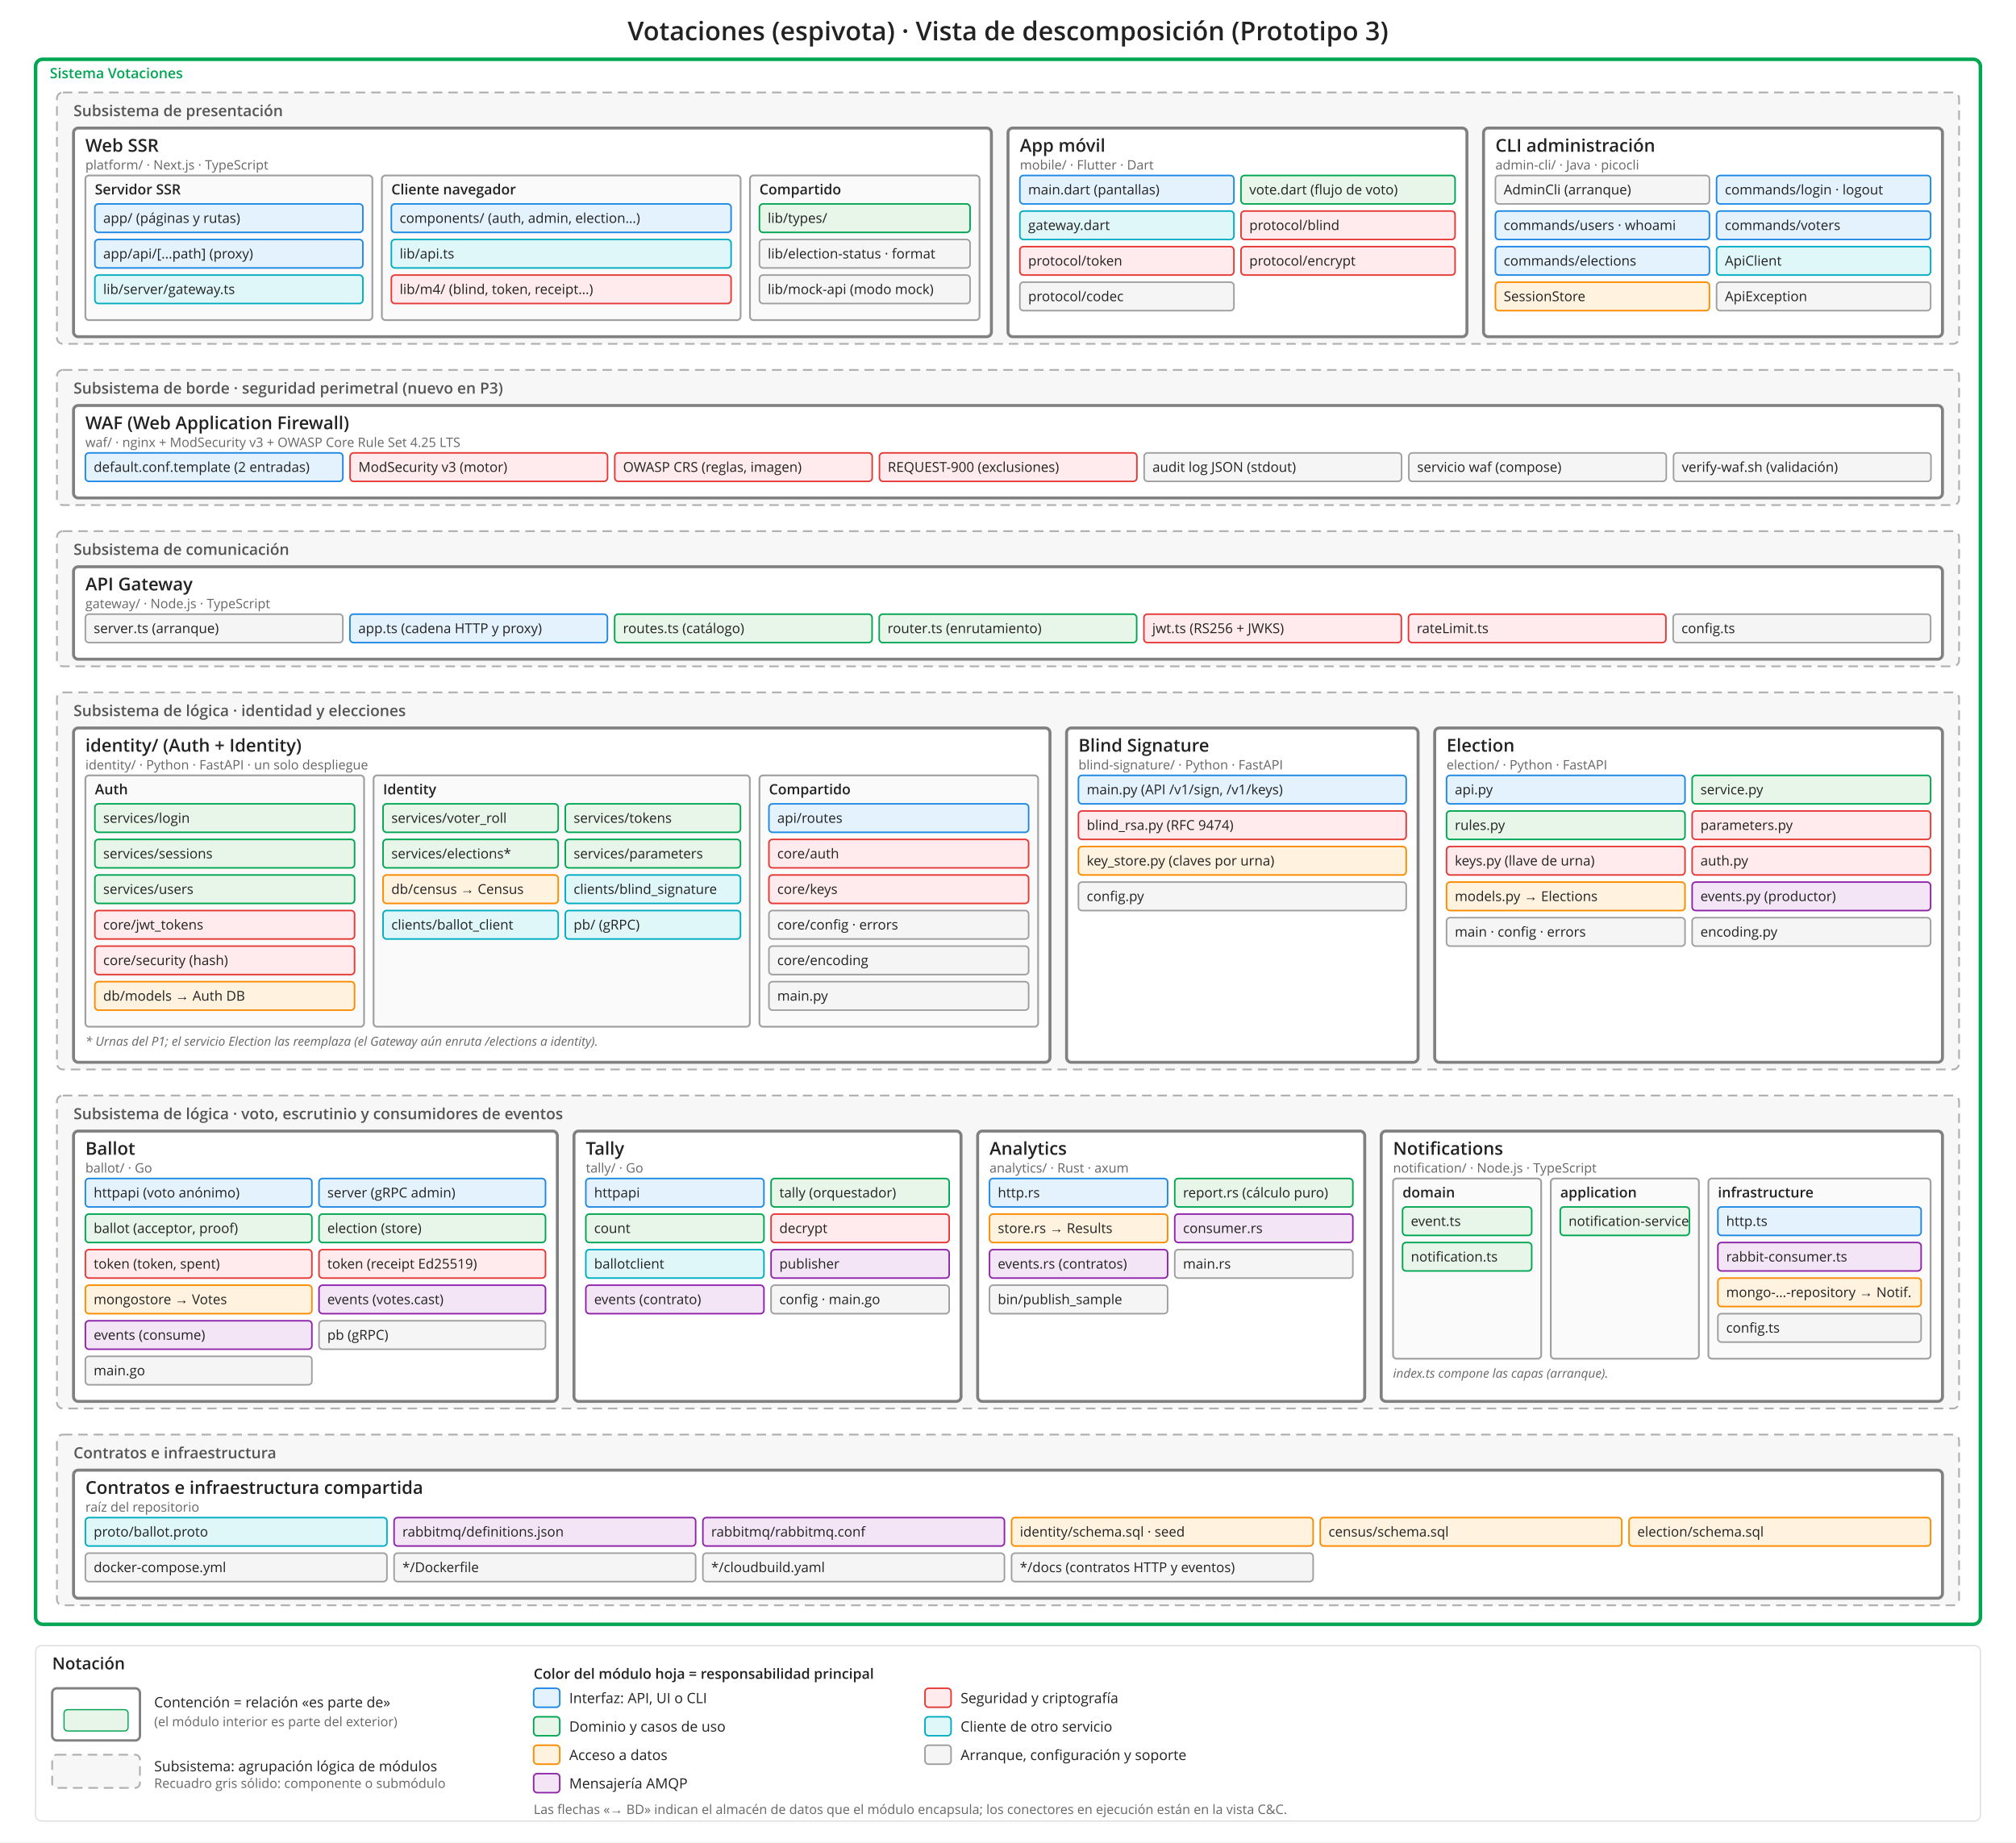
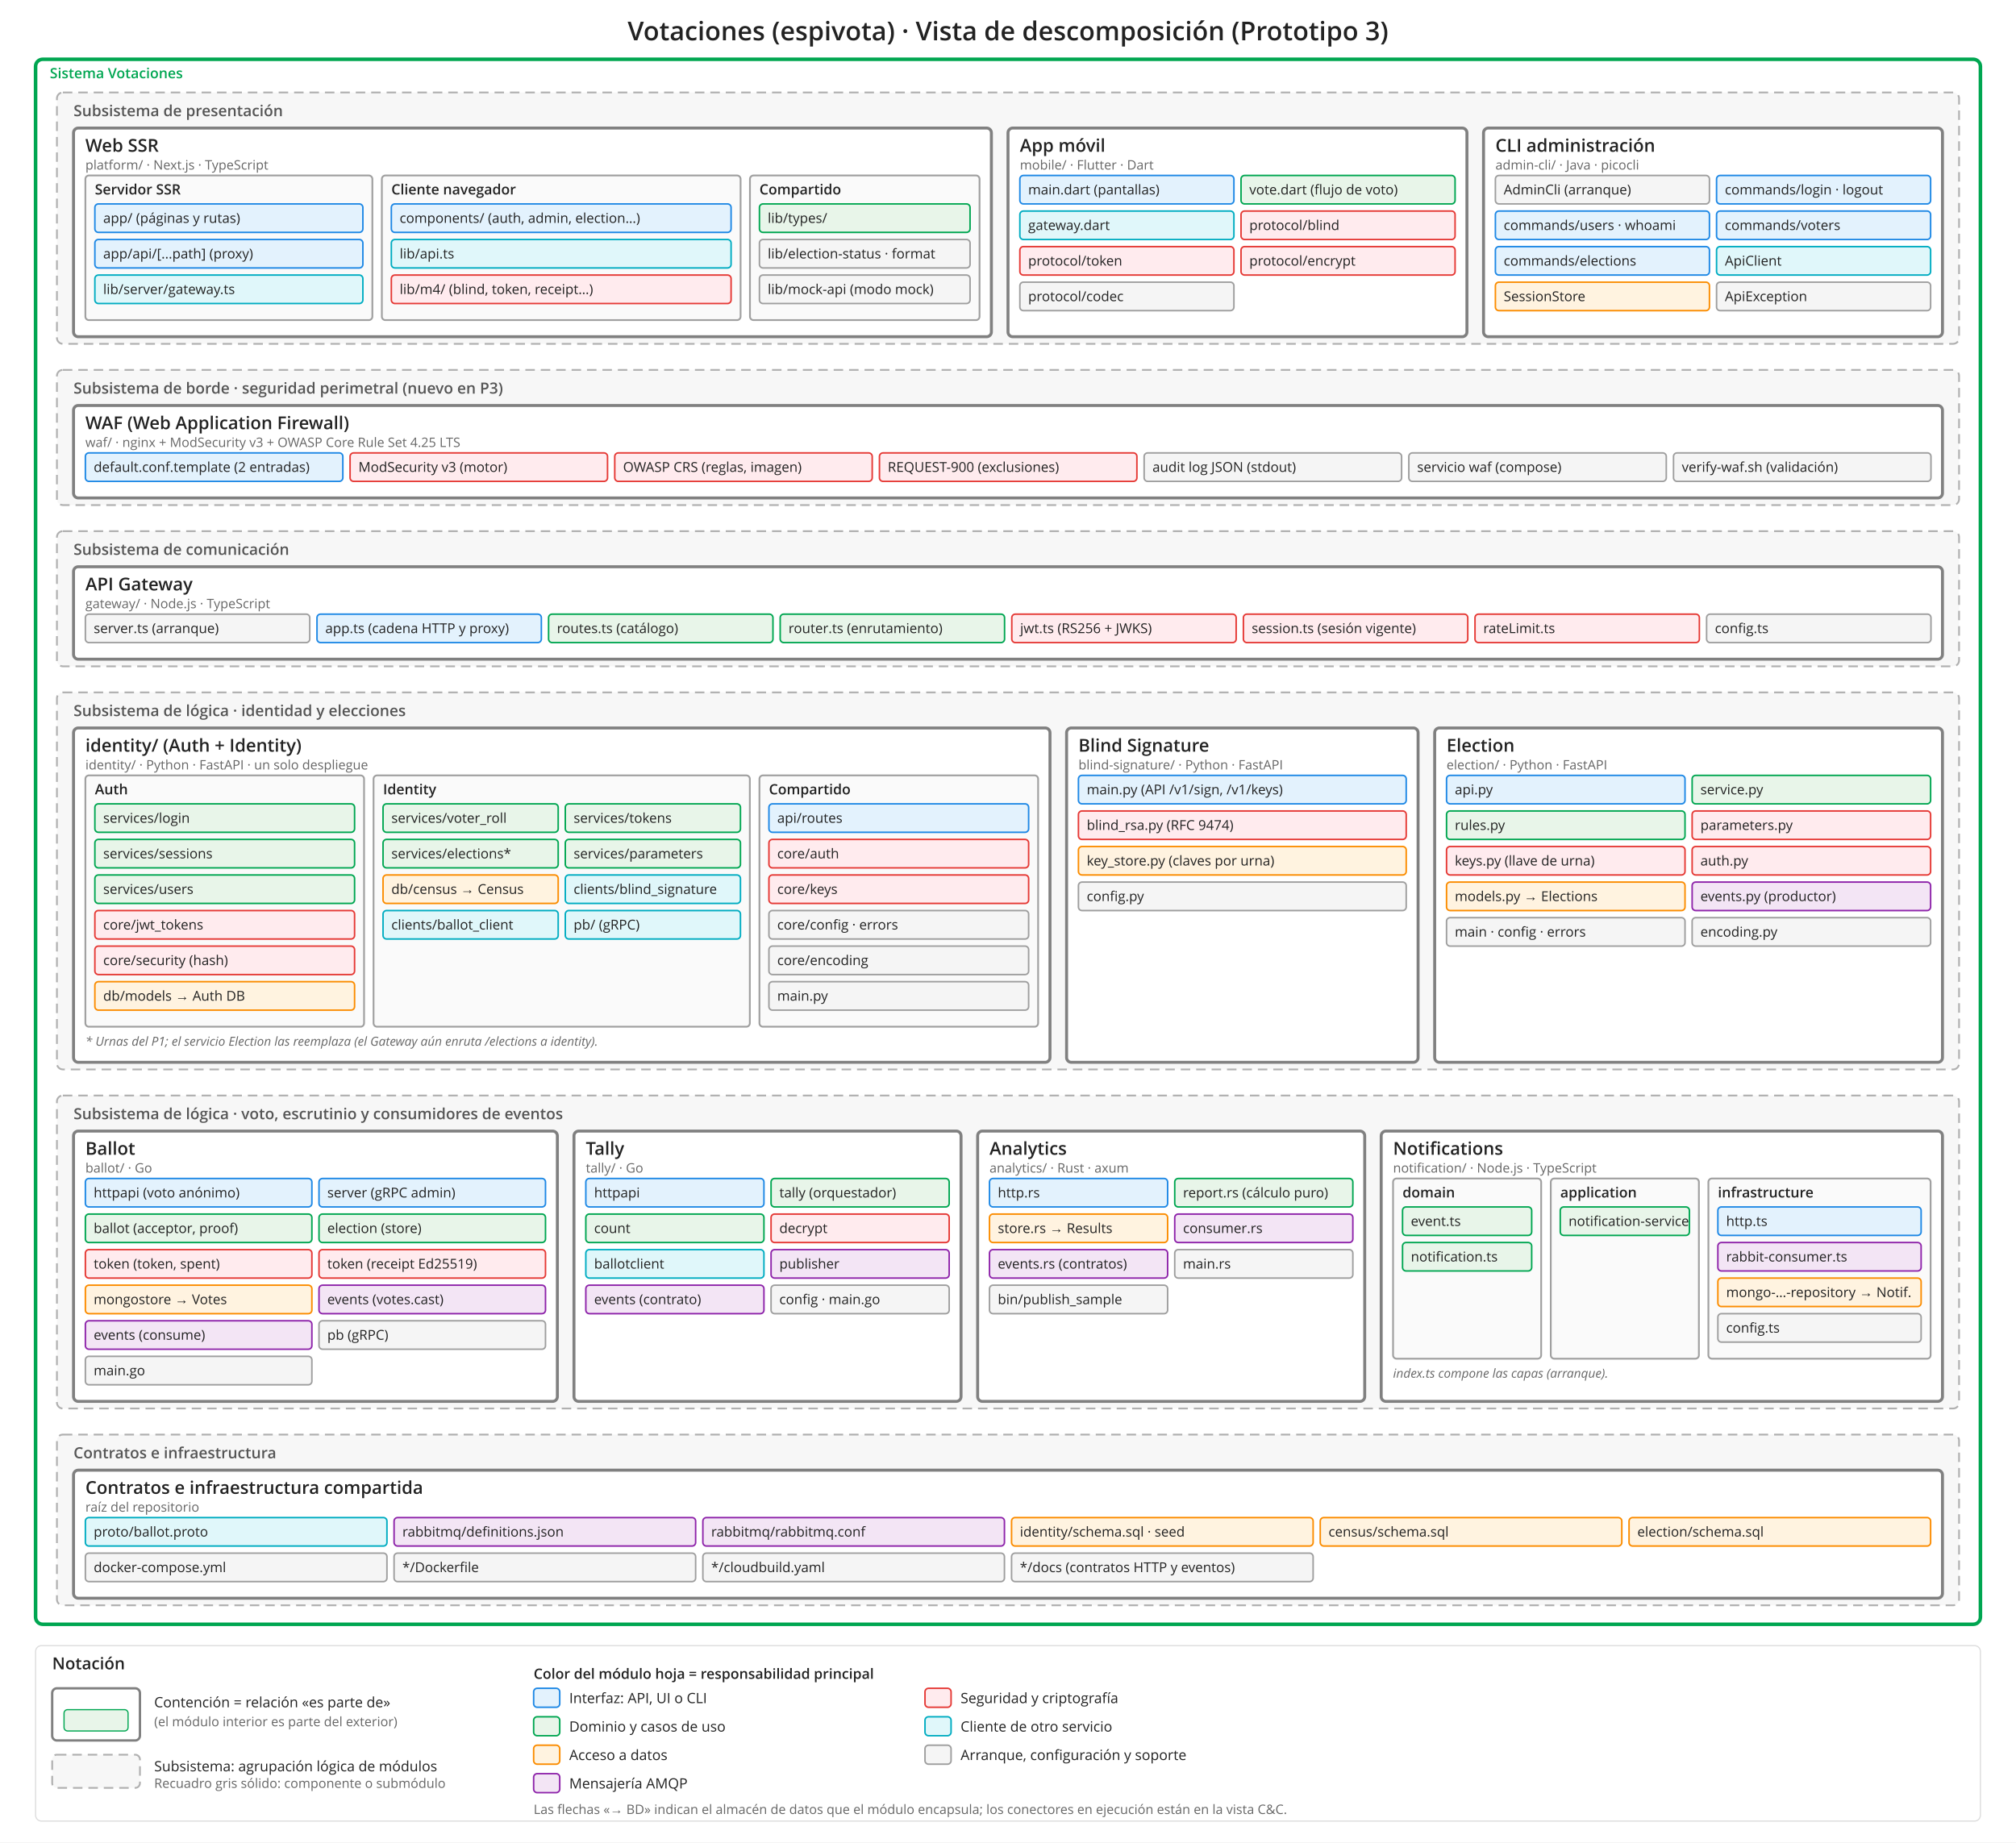
<svg xmlns="http://www.w3.org/2000/svg" viewBox="0 0 1700 1554" width="100%" font-family="'Open Sans','Segoe UI',Arial,sans-serif">
  <rect width="1700" height="1554" fill="#fff" />
  <text x="850.0" y="34.0" font-size="22" font-weight="600" text-anchor="middle" fill="#222">Votaciones (espivota) · Vista de descomposición (Prototipo 3)</text>
  <rect x="30" y="50" width="1640" height="1320.0" rx="6" fill="none" stroke="#00A651" stroke-width="3" />
  <text x="42.0" y="66.0" font-size="12" font-weight="600" text-anchor="start" fill="#00A651">Sistema Votaciones</text>
  <rect x="48" y="78.0" width="1604" height="212.0" rx="5" fill="#F7F7F7" stroke="#B0B0B0" stroke-width="1.5" stroke-dasharray="8 5" />
  <text x="62.0" y="98.0" font-size="13" font-weight="600" text-anchor="start" fill="#555">Subsistema de presentación</text>
  <rect x="62.0" y="108.0" width="774.0" height="176.0" rx="4" fill="#fff" stroke="#808080" stroke-width="2.5" />
  <text x="72.0" y="128.0" font-size="15" font-weight="600" text-anchor="start" fill="#222">Web SSR</text>
  <text x="72.0" y="143.0" font-size="11" font-weight="normal" text-anchor="start" fill="#666">platform/ · Next.js · TypeScript</text>
  <rect x="72.0" y="148.0" width="242.0" height="122.0" rx="3" fill="#FAFAFA" stroke="#A0A0A0" stroke-width="1.5" />
  <text x="80.0" y="164.0" font-size="12" font-weight="600" text-anchor="start" fill="#222">Servidor SSR</text>
  <rect x="80.0" y="172.0" width="226.0" height="24" rx="3" fill="#E3F2FD" stroke="#1E88E5" stroke-width="1.3" />
  <text x="87.0" y="188.0" font-size="11.5" font-weight="normal" text-anchor="start" fill="#222">app/ (páginas y rutas)</text>
  <rect x="80.0" y="202.0" width="226.0" height="24" rx="3" fill="#E3F2FD" stroke="#1E88E5" stroke-width="1.3" />
  <text x="87.0" y="218.0" font-size="11.5" font-weight="normal" text-anchor="start" fill="#222">app/api/[...path] (proxy)</text>
  <rect x="80.0" y="232.0" width="226.0" height="24" rx="3" fill="#E0F7FA" stroke="#00ACC1" stroke-width="1.3" />
  <text x="87.0" y="248.0" font-size="11.5" font-weight="normal" text-anchor="start" fill="#222">lib/server/gateway.ts</text>
  <rect x="322.0" y="148.0" width="302.5" height="122.0" rx="3" fill="#FAFAFA" stroke="#A0A0A0" stroke-width="1.5" />
  <text x="330.0" y="164.0" font-size="12" font-weight="600" text-anchor="start" fill="#222">Cliente navegador</text>
  <rect x="330.0" y="172.0" width="286.5" height="24" rx="3" fill="#E3F2FD" stroke="#1E88E5" stroke-width="1.3" />
  <text x="337.0" y="188.0" font-size="11.5" font-weight="normal" text-anchor="start" fill="#222">components/ (auth, admin, election…)</text>
  <rect x="330.0" y="202.0" width="286.5" height="24" rx="3" fill="#E0F7FA" stroke="#00ACC1" stroke-width="1.3" />
  <text x="337.0" y="218.0" font-size="11.5" font-weight="normal" text-anchor="start" fill="#222">lib/api.ts</text>
  <rect x="330.0" y="232.0" width="286.5" height="24" rx="3" fill="#FFEBEE" stroke="#E53935" stroke-width="1.3" />
  <text x="337.0" y="248.0" font-size="11.5" font-weight="normal" text-anchor="start" fill="#222">lib/m4/ (blind, token, receipt…)</text>
  <rect x="632.4" y="148.0" width="193.6" height="122.0" rx="3" fill="#FAFAFA" stroke="#A0A0A0" stroke-width="1.5" />
  <text x="640.4" y="164.0" font-size="12" font-weight="600" text-anchor="start" fill="#222">Compartido</text>
  <rect x="640.4" y="172.0" width="177.6" height="24" rx="3" fill="#E8F5E9" stroke="#00A651" stroke-width="1.3" />
  <text x="647.4" y="188.0" font-size="11.5" font-weight="normal" text-anchor="start" fill="#222">lib/types/</text>
  <rect x="640.4" y="202.0" width="177.6" height="24" rx="3" fill="#F5F5F5" stroke="#9E9E9E" stroke-width="1.3" />
  <text x="647.4" y="218.0" font-size="11.5" font-weight="normal" text-anchor="start" fill="#222">lib/election-status · format</text>
  <rect x="640.4" y="232.0" width="177.6" height="24" rx="3" fill="#F5F5F5" stroke="#9E9E9E" stroke-width="1.3" />
  <text x="647.4" y="248.0" font-size="11.5" font-weight="normal" text-anchor="start" fill="#222">lib/mock-api (modo mock)</text>
  <rect x="850.0" y="108.0" width="387.0" height="176.0" rx="4" fill="#fff" stroke="#808080" stroke-width="2.5" />
  <text x="860.0" y="128.0" font-size="15" font-weight="600" text-anchor="start" fill="#222">App móvil</text>
  <text x="860.0" y="143.0" font-size="11" font-weight="normal" text-anchor="start" fill="#666">mobile/ · Flutter · Dart</text>
  <rect x="860.0" y="148.0" width="180.5" height="24" rx="3" fill="#E3F2FD" stroke="#1E88E5" stroke-width="1.3" />
  <text x="867.0" y="164.0" font-size="11.5" font-weight="normal" text-anchor="start" fill="#222">main.dart (pantallas)</text>
  <rect x="1046.5" y="148.0" width="180.5" height="24" rx="3" fill="#E8F5E9" stroke="#00A651" stroke-width="1.3" />
  <text x="1053.5" y="164.0" font-size="11.5" font-weight="normal" text-anchor="start" fill="#222">vote.dart (flujo de voto)</text>
  <rect x="860.0" y="178.0" width="180.5" height="24" rx="3" fill="#E0F7FA" stroke="#00ACC1" stroke-width="1.3" />
  <text x="867.0" y="194.0" font-size="11.5" font-weight="normal" text-anchor="start" fill="#222">gateway.dart</text>
  <rect x="1046.5" y="178.0" width="180.5" height="24" rx="3" fill="#FFEBEE" stroke="#E53935" stroke-width="1.3" />
  <text x="1053.5" y="194.0" font-size="11.5" font-weight="normal" text-anchor="start" fill="#222">protocol/blind</text>
  <rect x="860.0" y="208.0" width="180.5" height="24" rx="3" fill="#FFEBEE" stroke="#E53935" stroke-width="1.3" />
  <text x="867.0" y="224.0" font-size="11.5" font-weight="normal" text-anchor="start" fill="#222">protocol/token</text>
  <rect x="1046.5" y="208.0" width="180.5" height="24" rx="3" fill="#FFEBEE" stroke="#E53935" stroke-width="1.3" />
  <text x="1053.5" y="224.0" font-size="11.5" font-weight="normal" text-anchor="start" fill="#222">protocol/encrypt</text>
  <rect x="860.0" y="238.0" width="180.5" height="24" rx="3" fill="#F5F5F5" stroke="#9E9E9E" stroke-width="1.3" />
  <text x="867.0" y="254.0" font-size="11.5" font-weight="normal" text-anchor="start" fill="#222">protocol/codec</text>
  <rect x="1251.0" y="108.0" width="387.0" height="176.0" rx="4" fill="#fff" stroke="#808080" stroke-width="2.5" />
  <text x="1261.0" y="128.0" font-size="15" font-weight="600" text-anchor="start" fill="#222">CLI administración</text>
  <text x="1261.0" y="143.0" font-size="11" font-weight="normal" text-anchor="start" fill="#666">admin-cli/ · Java · picocli</text>
  <rect x="1261.0" y="148.0" width="180.5" height="24" rx="3" fill="#F5F5F5" stroke="#9E9E9E" stroke-width="1.3" />
  <text x="1268.0" y="164.0" font-size="11.5" font-weight="normal" text-anchor="start" fill="#222">AdminCli (arranque)</text>
  <rect x="1447.5" y="148.0" width="180.5" height="24" rx="3" fill="#E3F2FD" stroke="#1E88E5" stroke-width="1.3" />
  <text x="1454.5" y="164.0" font-size="11.5" font-weight="normal" text-anchor="start" fill="#222">commands/login · logout</text>
  <rect x="1261.0" y="178.0" width="180.5" height="24" rx="3" fill="#E3F2FD" stroke="#1E88E5" stroke-width="1.3" />
  <text x="1268.0" y="194.0" font-size="11.5" font-weight="normal" text-anchor="start" fill="#222">commands/users · whoami</text>
  <rect x="1447.5" y="178.0" width="180.5" height="24" rx="3" fill="#E3F2FD" stroke="#1E88E5" stroke-width="1.3" />
  <text x="1454.5" y="194.0" font-size="11.5" font-weight="normal" text-anchor="start" fill="#222">commands/voters</text>
  <rect x="1261.0" y="208.0" width="180.5" height="24" rx="3" fill="#E3F2FD" stroke="#1E88E5" stroke-width="1.3" />
  <text x="1268.0" y="224.0" font-size="11.5" font-weight="normal" text-anchor="start" fill="#222">commands/elections</text>
  <rect x="1447.5" y="208.0" width="180.5" height="24" rx="3" fill="#E0F7FA" stroke="#00ACC1" stroke-width="1.3" />
  <text x="1454.5" y="224.0" font-size="11.5" font-weight="normal" text-anchor="start" fill="#222">ApiClient</text>
  <rect x="1261.0" y="238.0" width="180.5" height="24" rx="3" fill="#FFF3E0" stroke="#FB8C00" stroke-width="1.3" />
  <text x="1268.0" y="254.0" font-size="11.5" font-weight="normal" text-anchor="start" fill="#222">SessionStore</text>
  <rect x="1447.5" y="238.0" width="180.5" height="24" rx="3" fill="#F5F5F5" stroke="#9E9E9E" stroke-width="1.3" />
  <text x="1454.5" y="254.0" font-size="11.5" font-weight="normal" text-anchor="start" fill="#222">ApiException</text>
  <rect x="48" y="312.0" width="1604" height="114.0" rx="5" fill="#F7F7F7" stroke="#B0B0B0" stroke-width="1.5" stroke-dasharray="8 5" />
  <text x="62.0" y="332.0" font-size="13" font-weight="600" text-anchor="start" fill="#555">Subsistema de borde · seguridad perimetral (nuevo en P3)</text>
  <rect x="62.0" y="342.0" width="1576.0" height="78.0" rx="4" fill="#fff" stroke="#808080" stroke-width="2.5" />
  <text x="72.0" y="362.0" font-size="15" font-weight="600" text-anchor="start" fill="#222">WAF (Web Application Firewall)</text>
  <text x="72.0" y="377.0" font-size="11" font-weight="normal" text-anchor="start" fill="#666">waf/ · nginx + ModSecurity v3 + OWASP Core Rule Set 4.25 LTS</text>
  <rect x="72.0" y="382.0" width="217.1" height="24" rx="3" fill="#E3F2FD" stroke="#1E88E5" stroke-width="1.3" />
  <text x="79.0" y="398.0" font-size="11.5" font-weight="normal" text-anchor="start" fill="#222">default.conf.template (2 entradas)</text>
  <rect x="295.2" y="382.0" width="217.1" height="24" rx="3" fill="#FFEBEE" stroke="#E53935" stroke-width="1.3" />
  <text x="302.2" y="398.0" font-size="11.5" font-weight="normal" text-anchor="start" fill="#222">ModSecurity v3 (motor)</text>
  <rect x="518.4" y="382.0" width="217.1" height="24" rx="3" fill="#FFEBEE" stroke="#E53935" stroke-width="1.3" />
  <text x="525.4" y="398.0" font-size="11.5" font-weight="normal" text-anchor="start" fill="#222">OWASP CRS (reglas, imagen)</text>
  <rect x="741.6" y="382.0" width="217.1" height="24" rx="3" fill="#FFEBEE" stroke="#E53935" stroke-width="1.3" />
  <text x="748.6" y="398.0" font-size="11.5" font-weight="normal" text-anchor="start" fill="#222">REQUEST-900 (exclusiones)</text>
  <rect x="964.8" y="382.0" width="217.1" height="24" rx="3" fill="#F5F5F5" stroke="#9E9E9E" stroke-width="1.3" />
  <text x="971.8" y="398.0" font-size="11.5" font-weight="normal" text-anchor="start" fill="#222">audit log JSON (stdout)</text>
  <rect x="1188.0" y="382.0" width="217.1" height="24" rx="3" fill="#F5F5F5" stroke="#9E9E9E" stroke-width="1.3" />
  <text x="1195.0" y="398.0" font-size="11.5" font-weight="normal" text-anchor="start" fill="#222">servicio waf (compose)</text>
  <rect x="1411.2" y="382.0" width="217.1" height="24" rx="3" fill="#F5F5F5" stroke="#9E9E9E" stroke-width="1.3" />
  <text x="1418.2" y="398.0" font-size="11.5" font-weight="normal" text-anchor="start" fill="#222">verify-waf.sh (validación)</text>
  <g transform="translate(0,136)">
    <rect x="48" y="312.0" width="1604" height="114.0" rx="5" fill="#F7F7F7" stroke="#B0B0B0" stroke-width="1.5" stroke-dasharray="8 5" />
    <text x="62.0" y="332.0" font-size="13" font-weight="600" text-anchor="start" fill="#555">Subsistema de comunicación</text>
    <rect x="62.0" y="342.0" width="1576.0" height="78.0" rx="4" fill="#fff" stroke="#808080" stroke-width="2.5" />
    <text x="72.0" y="362.0" font-size="15" font-weight="600" text-anchor="start" fill="#222">API Gateway</text>
    <text x="72.0" y="377.0" font-size="11" font-weight="normal" text-anchor="start" fill="#666">gateway/ · Node.js · TypeScript</text>
-     <rect x="72.0" y="382.0" width="217.1" height="24" rx="3" fill="#F5F5F5" stroke="#9E9E9E" stroke-width="1.3" />
+     <rect x="72.0" y="382.0" width="189.2" height="24" rx="3" fill="#F5F5F5" stroke="#9E9E9E" stroke-width="1.3" />
    <text x="79.0" y="398.0" font-size="11.5" font-weight="normal" text-anchor="start" fill="#222">server.ts (arranque)</text>
-     <rect x="295.1" y="382.0" width="217.1" height="24" rx="3" fill="#E3F2FD" stroke="#1E88E5" stroke-width="1.3" />
-     <text x="302.1" y="398.0" font-size="11.5" font-weight="normal" text-anchor="start" fill="#222">app.ts (cadena HTTP y proxy)</text>
-     <rect x="518.3" y="382.0" width="217.1" height="24" rx="3" fill="#E8F5E9" stroke="#00A651" stroke-width="1.3" />
-     <text x="525.3" y="398.0" font-size="11.5" font-weight="normal" text-anchor="start" fill="#222">routes.ts (catálogo)</text>
-     <rect x="741.4" y="382.0" width="217.1" height="24" rx="3" fill="#E8F5E9" stroke="#00A651" stroke-width="1.3" />
-     <text x="748.4" y="398.0" font-size="11.5" font-weight="normal" text-anchor="start" fill="#222">router.ts (enrutamiento)</text>
-     <rect x="964.6" y="382.0" width="217.1" height="24" rx="3" fill="#FFEBEE" stroke="#E53935" stroke-width="1.3" />
-     <text x="971.6" y="398.0" font-size="11.5" font-weight="normal" text-anchor="start" fill="#222">jwt.ts (RS256 + JWKS)</text>
-     <rect x="1187.7" y="382.0" width="217.1" height="24" rx="3" fill="#FFEBEE" stroke="#E53935" stroke-width="1.3" />
-     <text x="1194.7" y="398.0" font-size="11.5" font-weight="normal" text-anchor="start" fill="#222">rateLimit.ts</text>
-     <rect x="1410.9" y="382.0" width="217.1" height="24" rx="3" fill="#F5F5F5" stroke="#9E9E9E" stroke-width="1.3" />
-     <text x="1417.9" y="398.0" font-size="11.5" font-weight="normal" text-anchor="start" fill="#222">config.ts</text>
+     <rect x="267.3" y="382.0" width="189.2" height="24" rx="3" fill="#E3F2FD" stroke="#1E88E5" stroke-width="1.3" />
+     <text x="274.3" y="398.0" font-size="11.5" font-weight="normal" text-anchor="start" fill="#222">app.ts (cadena HTTP y proxy)</text>
+     <rect x="462.6" y="382.0" width="189.2" height="24" rx="3" fill="#E8F5E9" stroke="#00A651" stroke-width="1.3" />
+     <text x="469.6" y="398.0" font-size="11.5" font-weight="normal" text-anchor="start" fill="#222">routes.ts (catálogo)</text>
+     <rect x="657.9" y="382.0" width="189.2" height="24" rx="3" fill="#E8F5E9" stroke="#00A651" stroke-width="1.3" />
+     <text x="664.9" y="398.0" font-size="11.5" font-weight="normal" text-anchor="start" fill="#222">router.ts (enrutamiento)</text>
+     <rect x="853.2" y="382.0" width="189.2" height="24" rx="3" fill="#FFEBEE" stroke="#E53935" stroke-width="1.3" />
+     <text x="860.2" y="398.0" font-size="11.5" font-weight="normal" text-anchor="start" fill="#222">jwt.ts (RS256 + JWKS)</text>
+     <rect x="1048.5" y="382.0" width="189.2" height="24" rx="3" fill="#FFEBEE" stroke="#E53935" stroke-width="1.3" />
+     <text x="1055.5" y="398.0" font-size="11.5" font-weight="normal" text-anchor="start" fill="#222">session.ts (sesión vigente)</text>
+     <rect x="1243.8" y="382.0" width="189.2" height="24" rx="3" fill="#FFEBEE" stroke="#E53935" stroke-width="1.3" />
+     <text x="1250.8" y="398.0" font-size="11.5" font-weight="normal" text-anchor="start" fill="#222">rateLimit.ts</text>
+     <rect x="1439.1" y="382.0" width="189.2" height="24" rx="3" fill="#F5F5F5" stroke="#9E9E9E" stroke-width="1.3" />
+     <text x="1446.1" y="398.0" font-size="11.5" font-weight="normal" text-anchor="start" fill="#222">config.ts</text>
    <rect x="48" y="448.0" width="1604" height="318.0" rx="5" fill="#F7F7F7" stroke="#B0B0B0" stroke-width="1.5" stroke-dasharray="8 5" />
    <text x="62.0" y="468.0" font-size="13" font-weight="600" text-anchor="start" fill="#555">Subsistema de lógica · identidad y elecciones</text>
    <rect x="62.0" y="478.0" width="823.4" height="282.0" rx="4" fill="#fff" stroke="#808080" stroke-width="2.5" />
    <text x="72.0" y="498.0" font-size="15" font-weight="600" text-anchor="start" fill="#222">identity/  (Auth + Identity)</text>
    <text x="72.0" y="513.0" font-size="11" font-weight="normal" text-anchor="start" fill="#666">identity/ · Python · FastAPI · un solo despliegue</text>
    <rect x="72.0" y="518.0" width="235.0" height="212.0" rx="3" fill="#FAFAFA" stroke="#A0A0A0" stroke-width="1.5" />
    <text x="80.0" y="534.0" font-size="12" font-weight="600" text-anchor="start" fill="#222">Auth</text>
    <rect x="80.0" y="542.0" width="219.0" height="24" rx="3" fill="#E8F5E9" stroke="#00A651" stroke-width="1.3" />
    <text x="87.0" y="558.0" font-size="11.5" font-weight="normal" text-anchor="start" fill="#222">services/login</text>
    <rect x="80.0" y="572.0" width="219.0" height="24" rx="3" fill="#E8F5E9" stroke="#00A651" stroke-width="1.3" />
    <text x="87.0" y="588.0" font-size="11.5" font-weight="normal" text-anchor="start" fill="#222">services/sessions</text>
    <rect x="80.0" y="602.0" width="219.0" height="24" rx="3" fill="#E8F5E9" stroke="#00A651" stroke-width="1.3" />
    <text x="87.0" y="618.0" font-size="11.5" font-weight="normal" text-anchor="start" fill="#222">services/users</text>
    <rect x="80.0" y="632.0" width="219.0" height="24" rx="3" fill="#FFEBEE" stroke="#E53935" stroke-width="1.3" />
    <text x="87.0" y="648.0" font-size="11.5" font-weight="normal" text-anchor="start" fill="#222">core/jwt_tokens</text>
    <rect x="80.0" y="662.0" width="219.0" height="24" rx="3" fill="#FFEBEE" stroke="#E53935" stroke-width="1.3" />
    <text x="87.0" y="678.0" font-size="11.5" font-weight="normal" text-anchor="start" fill="#222">core/security (hash)</text>
    <rect x="80.0" y="692.0" width="219.0" height="24" rx="3" fill="#FFF3E0" stroke="#FB8C00" stroke-width="1.3" />
    <text x="87.0" y="708.0" font-size="11.5" font-weight="normal" text-anchor="start" fill="#222">db/models → Auth DB</text>
    <rect x="315.0" y="518.0" width="317.3" height="212.0" rx="3" fill="#FAFAFA" stroke="#A0A0A0" stroke-width="1.5" />
    <text x="323.0" y="534.0" font-size="12" font-weight="600" text-anchor="start" fill="#222">Identity</text>
    <rect x="323.0" y="542.0" width="147.7" height="24" rx="3" fill="#E8F5E9" stroke="#00A651" stroke-width="1.3" />
    <text x="330.0" y="558.0" font-size="11.5" font-weight="normal" text-anchor="start" fill="#222">services/voter_roll</text>
    <rect x="476.7" y="542.0" width="147.7" height="24" rx="3" fill="#E8F5E9" stroke="#00A651" stroke-width="1.3" />
    <text x="483.7" y="558.0" font-size="11.5" font-weight="normal" text-anchor="start" fill="#222">services/tokens</text>
    <rect x="323.0" y="572.0" width="147.7" height="24" rx="3" fill="#E8F5E9" stroke="#00A651" stroke-width="1.3" />
    <text x="330.0" y="588.0" font-size="11.5" font-weight="normal" text-anchor="start" fill="#222">services/elections*</text>
    <rect x="476.7" y="572.0" width="147.7" height="24" rx="3" fill="#E8F5E9" stroke="#00A651" stroke-width="1.3" />
    <text x="483.7" y="588.0" font-size="11.5" font-weight="normal" text-anchor="start" fill="#222">services/parameters</text>
    <rect x="323.0" y="602.0" width="147.7" height="24" rx="3" fill="#FFF3E0" stroke="#FB8C00" stroke-width="1.3" />
    <text x="330.0" y="618.0" font-size="11.5" font-weight="normal" text-anchor="start" fill="#222">db/census → Census</text>
    <rect x="476.7" y="602.0" width="147.7" height="24" rx="3" fill="#E0F7FA" stroke="#00ACC1" stroke-width="1.3" />
    <text x="483.7" y="618.0" font-size="11.5" font-weight="normal" text-anchor="start" fill="#222">clients/blind_signature</text>
    <rect x="323.0" y="632.0" width="147.7" height="24" rx="3" fill="#E0F7FA" stroke="#00ACC1" stroke-width="1.3" />
    <text x="330.0" y="648.0" font-size="11.5" font-weight="normal" text-anchor="start" fill="#222">clients/ballot_client</text>
    <rect x="476.7" y="632.0" width="147.7" height="24" rx="3" fill="#E0F7FA" stroke="#00ACC1" stroke-width="1.3" />
    <text x="483.7" y="648.0" font-size="11.5" font-weight="normal" text-anchor="start" fill="#222">pb/ (gRPC)</text>
    <rect x="640.4" y="518.0" width="235.0" height="212.0" rx="3" fill="#FAFAFA" stroke="#A0A0A0" stroke-width="1.5" />
    <text x="648.4" y="534.0" font-size="12" font-weight="600" text-anchor="start" fill="#222">Compartido</text>
    <rect x="648.4" y="542.0" width="219.0" height="24" rx="3" fill="#E3F2FD" stroke="#1E88E5" stroke-width="1.3" />
    <text x="655.4" y="558.0" font-size="11.5" font-weight="normal" text-anchor="start" fill="#222">api/routes</text>
    <rect x="648.4" y="572.0" width="219.0" height="24" rx="3" fill="#FFEBEE" stroke="#E53935" stroke-width="1.3" />
    <text x="655.4" y="588.0" font-size="11.5" font-weight="normal" text-anchor="start" fill="#222">core/auth</text>
    <rect x="648.4" y="602.0" width="219.0" height="24" rx="3" fill="#FFEBEE" stroke="#E53935" stroke-width="1.3" />
    <text x="655.4" y="618.0" font-size="11.5" font-weight="normal" text-anchor="start" fill="#222">core/keys</text>
    <rect x="648.4" y="632.0" width="219.0" height="24" rx="3" fill="#F5F5F5" stroke="#9E9E9E" stroke-width="1.3" />
    <text x="655.4" y="648.0" font-size="11.5" font-weight="normal" text-anchor="start" fill="#222">core/config · errors</text>
    <rect x="648.4" y="662.0" width="219.0" height="24" rx="3" fill="#F5F5F5" stroke="#9E9E9E" stroke-width="1.3" />
    <text x="655.4" y="678.0" font-size="11.5" font-weight="normal" text-anchor="start" fill="#222">core/encoding</text>
    <rect x="648.4" y="692.0" width="219.0" height="24" rx="3" fill="#F5F5F5" stroke="#9E9E9E" stroke-width="1.3" />
    <text x="655.4" y="708.0" font-size="11.5" font-weight="normal" text-anchor="start" fill="#222">main.py</text>
    <text x="72.0" y="746.0" font-size="10.5" font-weight="normal" text-anchor="start" fill="#666" font-style="italic">* Urnas del P1; el servicio Election las reemplaza (el Gateway aún enruta /elections a identity).</text>
    <rect x="899.4" y="478.0" width="296.4" height="282.0" rx="4" fill="#fff" stroke="#808080" stroke-width="2.5" />
    <text x="909.4" y="498.0" font-size="15" font-weight="600" text-anchor="start" fill="#222">Blind Signature</text>
    <text x="909.4" y="513.0" font-size="11" font-weight="normal" text-anchor="start" fill="#666">blind-signature/ · Python · FastAPI</text>
    <rect x="909.4" y="518.0" width="276.4" height="24" rx="3" fill="#E3F2FD" stroke="#1E88E5" stroke-width="1.3" />
    <text x="916.4" y="534.0" font-size="11.5" font-weight="normal" text-anchor="start" fill="#222">main.py (API /v1/sign, /v1/keys)</text>
    <rect x="909.4" y="548.0" width="276.4" height="24" rx="3" fill="#FFEBEE" stroke="#E53935" stroke-width="1.3" />
    <text x="916.4" y="564.0" font-size="11.5" font-weight="normal" text-anchor="start" fill="#222">blind_rsa.py (RFC 9474)</text>
    <rect x="909.4" y="578.0" width="276.4" height="24" rx="3" fill="#FFF3E0" stroke="#FB8C00" stroke-width="1.3" />
    <text x="916.4" y="594.0" font-size="11.5" font-weight="normal" text-anchor="start" fill="#222">key_store.py (claves por urna)</text>
    <rect x="909.4" y="608.0" width="276.4" height="24" rx="3" fill="#F5F5F5" stroke="#9E9E9E" stroke-width="1.3" />
    <text x="916.4" y="624.0" font-size="11.5" font-weight="normal" text-anchor="start" fill="#222">config.py</text>
    <rect x="1209.8" y="478.0" width="428.2" height="282.0" rx="4" fill="#fff" stroke="#808080" stroke-width="2.5" />
    <text x="1219.8" y="498.0" font-size="15" font-weight="600" text-anchor="start" fill="#222">Election</text>
    <text x="1219.8" y="513.0" font-size="11" font-weight="normal" text-anchor="start" fill="#666">election/ · Python · FastAPI</text>
    <rect x="1219.8" y="518.0" width="201.1" height="24" rx="3" fill="#E3F2FD" stroke="#1E88E5" stroke-width="1.3" />
    <text x="1226.8" y="534.0" font-size="11.5" font-weight="normal" text-anchor="start" fill="#222">api.py</text>
    <rect x="1426.9" y="518.0" width="201.1" height="24" rx="3" fill="#E8F5E9" stroke="#00A651" stroke-width="1.3" />
    <text x="1433.9" y="534.0" font-size="11.5" font-weight="normal" text-anchor="start" fill="#222">service.py</text>
    <rect x="1219.8" y="548.0" width="201.1" height="24" rx="3" fill="#E8F5E9" stroke="#00A651" stroke-width="1.3" />
    <text x="1226.8" y="564.0" font-size="11.5" font-weight="normal" text-anchor="start" fill="#222">rules.py</text>
    <rect x="1426.9" y="548.0" width="201.1" height="24" rx="3" fill="#FFEBEE" stroke="#E53935" stroke-width="1.3" />
    <text x="1433.9" y="564.0" font-size="11.5" font-weight="normal" text-anchor="start" fill="#222">parameters.py</text>
    <rect x="1219.8" y="578.0" width="201.1" height="24" rx="3" fill="#FFEBEE" stroke="#E53935" stroke-width="1.3" />
    <text x="1226.8" y="594.0" font-size="11.5" font-weight="normal" text-anchor="start" fill="#222">keys.py (llave de urna)</text>
    <rect x="1426.9" y="578.0" width="201.1" height="24" rx="3" fill="#FFEBEE" stroke="#E53935" stroke-width="1.3" />
    <text x="1433.9" y="594.0" font-size="11.5" font-weight="normal" text-anchor="start" fill="#222">auth.py</text>
    <rect x="1219.8" y="608.0" width="201.1" height="24" rx="3" fill="#FFF3E0" stroke="#FB8C00" stroke-width="1.3" />
    <text x="1226.8" y="624.0" font-size="11.5" font-weight="normal" text-anchor="start" fill="#222">models.py → Elections</text>
    <rect x="1426.9" y="608.0" width="201.1" height="24" rx="3" fill="#F3E5F5" stroke="#8E24AA" stroke-width="1.3" />
    <text x="1433.9" y="624.0" font-size="11.5" font-weight="normal" text-anchor="start" fill="#222">events.py (productor)</text>
    <rect x="1219.8" y="638.0" width="201.1" height="24" rx="3" fill="#F5F5F5" stroke="#9E9E9E" stroke-width="1.3" />
    <text x="1226.8" y="654.0" font-size="11.5" font-weight="normal" text-anchor="start" fill="#222">main · config · errors</text>
    <rect x="1426.9" y="638.0" width="201.1" height="24" rx="3" fill="#F5F5F5" stroke="#9E9E9E" stroke-width="1.3" />
    <text x="1433.9" y="654.0" font-size="11.5" font-weight="normal" text-anchor="start" fill="#222">encoding.py</text>
    <rect x="48" y="788.0" width="1604" height="264.0" rx="5" fill="#F7F7F7" stroke="#B0B0B0" stroke-width="1.5" stroke-dasharray="8 5" />
    <text x="62.0" y="808.0" font-size="13" font-weight="600" text-anchor="start" fill="#555">Subsistema de lógica · voto, escrutinio y consumidores de eventos</text>
    <rect x="62.0" y="818.0" width="408.0" height="228.0" rx="4" fill="#fff" stroke="#808080" stroke-width="2.5" />
    <text x="72.0" y="838.0" font-size="15" font-weight="600" text-anchor="start" fill="#222">Ballot</text>
    <text x="72.0" y="853.0" font-size="11" font-weight="normal" text-anchor="start" fill="#666">ballot/ · Go</text>
    <rect x="72.0" y="858.0" width="191.0" height="24" rx="3" fill="#E3F2FD" stroke="#1E88E5" stroke-width="1.3" />
    <text x="79.0" y="874.0" font-size="11.5" font-weight="normal" text-anchor="start" fill="#222">httpapi (voto anónimo)</text>
    <rect x="269.0" y="858.0" width="191.0" height="24" rx="3" fill="#E3F2FD" stroke="#1E88E5" stroke-width="1.3" />
    <text x="276.0" y="874.0" font-size="11.5" font-weight="normal" text-anchor="start" fill="#222">server (gRPC admin)</text>
    <rect x="72.0" y="888.0" width="191.0" height="24" rx="3" fill="#E8F5E9" stroke="#00A651" stroke-width="1.3" />
    <text x="79.0" y="904.0" font-size="11.5" font-weight="normal" text-anchor="start" fill="#222">ballot (acceptor, proof)</text>
    <rect x="269.0" y="888.0" width="191.0" height="24" rx="3" fill="#E8F5E9" stroke="#00A651" stroke-width="1.3" />
    <text x="276.0" y="904.0" font-size="11.5" font-weight="normal" text-anchor="start" fill="#222">election (store)</text>
    <rect x="72.0" y="918.0" width="191.0" height="24" rx="3" fill="#FFEBEE" stroke="#E53935" stroke-width="1.3" />
    <text x="79.0" y="934.0" font-size="11.5" font-weight="normal" text-anchor="start" fill="#222">token (token, spent)</text>
    <rect x="269.0" y="918.0" width="191.0" height="24" rx="3" fill="#FFEBEE" stroke="#E53935" stroke-width="1.3" />
    <text x="276.0" y="934.0" font-size="11.5" font-weight="normal" text-anchor="start" fill="#222">token (receipt Ed25519)</text>
    <rect x="72.0" y="948.0" width="191.0" height="24" rx="3" fill="#FFF3E0" stroke="#FB8C00" stroke-width="1.3" />
    <text x="79.0" y="964.0" font-size="11.5" font-weight="normal" text-anchor="start" fill="#222">mongostore → Votes</text>
    <rect x="269.0" y="948.0" width="191.0" height="24" rx="3" fill="#F3E5F5" stroke="#8E24AA" stroke-width="1.3" />
    <text x="276.0" y="964.0" font-size="11.5" font-weight="normal" text-anchor="start" fill="#222">events (votes.cast)</text>
    <rect x="72.0" y="978.0" width="191.0" height="24" rx="3" fill="#F3E5F5" stroke="#8E24AA" stroke-width="1.3" />
    <text x="79.0" y="994.0" font-size="11.5" font-weight="normal" text-anchor="start" fill="#222">events (consume)</text>
    <rect x="269.0" y="978.0" width="191.0" height="24" rx="3" fill="#F5F5F5" stroke="#9E9E9E" stroke-width="1.3" />
    <text x="276.0" y="994.0" font-size="11.5" font-weight="normal" text-anchor="start" fill="#222">pb (gRPC)</text>
    <rect x="72.0" y="1008.0" width="191.0" height="24" rx="3" fill="#F5F5F5" stroke="#9E9E9E" stroke-width="1.3" />
    <text x="79.0" y="1024.0" font-size="11.5" font-weight="normal" text-anchor="start" fill="#222">main.go</text>
    <rect x="484.0" y="818.0" width="326.4" height="228.0" rx="4" fill="#fff" stroke="#808080" stroke-width="2.5" />
    <text x="494.0" y="838.0" font-size="15" font-weight="600" text-anchor="start" fill="#222">Tally</text>
    <text x="494.0" y="853.0" font-size="11" font-weight="normal" text-anchor="start" fill="#666">tally/ · Go</text>
    <rect x="494.0" y="858.0" width="150.2" height="24" rx="3" fill="#E3F2FD" stroke="#1E88E5" stroke-width="1.3" />
    <text x="501.0" y="874.0" font-size="11.5" font-weight="normal" text-anchor="start" fill="#222">httpapi</text>
    <rect x="650.2" y="858.0" width="150.2" height="24" rx="3" fill="#E8F5E9" stroke="#00A651" stroke-width="1.3" />
    <text x="657.2" y="874.0" font-size="11.5" font-weight="normal" text-anchor="start" fill="#222">tally (orquestador)</text>
    <rect x="494.0" y="888.0" width="150.2" height="24" rx="3" fill="#E8F5E9" stroke="#00A651" stroke-width="1.3" />
    <text x="501.0" y="904.0" font-size="11.5" font-weight="normal" text-anchor="start" fill="#222">count</text>
    <rect x="650.2" y="888.0" width="150.2" height="24" rx="3" fill="#FFEBEE" stroke="#E53935" stroke-width="1.3" />
    <text x="657.2" y="904.0" font-size="11.5" font-weight="normal" text-anchor="start" fill="#222">decrypt</text>
    <rect x="494.0" y="918.0" width="150.2" height="24" rx="3" fill="#E0F7FA" stroke="#00ACC1" stroke-width="1.3" />
    <text x="501.0" y="934.0" font-size="11.5" font-weight="normal" text-anchor="start" fill="#222">ballotclient</text>
    <rect x="650.2" y="918.0" width="150.2" height="24" rx="3" fill="#F3E5F5" stroke="#8E24AA" stroke-width="1.3" />
    <text x="657.2" y="934.0" font-size="11.5" font-weight="normal" text-anchor="start" fill="#222">publisher</text>
    <rect x="494.0" y="948.0" width="150.2" height="24" rx="3" fill="#F3E5F5" stroke="#8E24AA" stroke-width="1.3" />
    <text x="501.0" y="964.0" font-size="11.5" font-weight="normal" text-anchor="start" fill="#222">events (contrato)</text>
    <rect x="650.2" y="948.0" width="150.2" height="24" rx="3" fill="#F5F5F5" stroke="#9E9E9E" stroke-width="1.3" />
    <text x="657.2" y="964.0" font-size="11.5" font-weight="normal" text-anchor="start" fill="#222">config · main.go</text>
    <rect x="824.4" y="818.0" width="326.4" height="228.0" rx="4" fill="#fff" stroke="#808080" stroke-width="2.5" />
    <text x="834.4" y="838.0" font-size="15" font-weight="600" text-anchor="start" fill="#222">Analytics</text>
    <text x="834.4" y="853.0" font-size="11" font-weight="normal" text-anchor="start" fill="#666">analytics/ · Rust · axum</text>
    <rect x="834.4" y="858.0" width="150.2" height="24" rx="3" fill="#E3F2FD" stroke="#1E88E5" stroke-width="1.3" />
    <text x="841.4" y="874.0" font-size="11.5" font-weight="normal" text-anchor="start" fill="#222">http.rs</text>
    <rect x="990.6" y="858.0" width="150.2" height="24" rx="3" fill="#E8F5E9" stroke="#00A651" stroke-width="1.3" />
    <text x="997.6" y="874.0" font-size="11.5" font-weight="normal" text-anchor="start" fill="#222">report.rs (cálculo puro)</text>
    <rect x="834.4" y="888.0" width="150.2" height="24" rx="3" fill="#FFF3E0" stroke="#FB8C00" stroke-width="1.3" />
    <text x="841.4" y="904.0" font-size="11.5" font-weight="normal" text-anchor="start" fill="#222">store.rs → Results</text>
    <rect x="990.6" y="888.0" width="150.2" height="24" rx="3" fill="#F3E5F5" stroke="#8E24AA" stroke-width="1.3" />
    <text x="997.6" y="904.0" font-size="11.5" font-weight="normal" text-anchor="start" fill="#222">consumer.rs</text>
    <rect x="834.4" y="918.0" width="150.2" height="24" rx="3" fill="#F3E5F5" stroke="#8E24AA" stroke-width="1.3" />
    <text x="841.4" y="934.0" font-size="11.5" font-weight="normal" text-anchor="start" fill="#222">events.rs (contratos)</text>
    <rect x="990.6" y="918.0" width="150.2" height="24" rx="3" fill="#F5F5F5" stroke="#9E9E9E" stroke-width="1.3" />
    <text x="997.6" y="934.0" font-size="11.5" font-weight="normal" text-anchor="start" fill="#222">main.rs</text>
    <rect x="834.4" y="948.0" width="150.2" height="24" rx="3" fill="#F5F5F5" stroke="#9E9E9E" stroke-width="1.3" />
    <text x="841.4" y="964.0" font-size="11.5" font-weight="normal" text-anchor="start" fill="#222">bin/publish_sample</text>
    <rect x="1164.7" y="818.0" width="473.3" height="228.0" rx="4" fill="#fff" stroke="#808080" stroke-width="2.5" />
    <text x="1174.7" y="838.0" font-size="15" font-weight="600" text-anchor="start" fill="#222">Notifications</text>
    <text x="1174.7" y="853.0" font-size="11" font-weight="normal" text-anchor="start" fill="#666">notification/ · Node.js · TypeScript</text>
    <rect x="1174.7" y="858.0" width="124.9" height="152.0" rx="3" fill="#FAFAFA" stroke="#A0A0A0" stroke-width="1.5" />
    <text x="1182.7" y="874.0" font-size="12" font-weight="600" text-anchor="start" fill="#222">domain</text>
    <rect x="1182.7" y="882.0" width="108.9" height="24" rx="3" fill="#E8F5E9" stroke="#00A651" stroke-width="1.3" />
    <text x="1189.7" y="898.0" font-size="11.5" font-weight="normal" text-anchor="start" fill="#222">event.ts</text>
    <rect x="1182.7" y="912.0" width="108.9" height="24" rx="3" fill="#E8F5E9" stroke="#00A651" stroke-width="1.3" />
    <text x="1189.7" y="928.0" font-size="11.5" font-weight="normal" text-anchor="start" fill="#222">notification.ts</text>
    <rect x="1307.7" y="858.0" width="124.9" height="152.0" rx="3" fill="#FAFAFA" stroke="#A0A0A0" stroke-width="1.5" />
    <text x="1315.7" y="874.0" font-size="12" font-weight="600" text-anchor="start" fill="#222">application</text>
    <rect x="1315.7" y="882.0" width="108.9" height="24" rx="3" fill="#E8F5E9" stroke="#00A651" stroke-width="1.3" />
    <text x="1322.7" y="898.0" font-size="11.5" font-weight="normal" text-anchor="start" fill="#222">notification-service</text>
    <rect x="1440.6" y="858.0" width="187.4" height="152.0" rx="3" fill="#FAFAFA" stroke="#A0A0A0" stroke-width="1.5" />
    <text x="1448.6" y="874.0" font-size="12" font-weight="600" text-anchor="start" fill="#222">infrastructure</text>
    <rect x="1448.6" y="882.0" width="171.4" height="24" rx="3" fill="#E3F2FD" stroke="#1E88E5" stroke-width="1.3" />
    <text x="1455.6" y="898.0" font-size="11.5" font-weight="normal" text-anchor="start" fill="#222">http.ts</text>
    <rect x="1448.6" y="912.0" width="171.4" height="24" rx="3" fill="#F3E5F5" stroke="#8E24AA" stroke-width="1.3" />
    <text x="1455.6" y="928.0" font-size="11.5" font-weight="normal" text-anchor="start" fill="#222">rabbit-consumer.ts</text>
    <rect x="1448.6" y="942.0" width="171.4" height="24" rx="3" fill="#FFF3E0" stroke="#FB8C00" stroke-width="1.3" />
    <text x="1455.6" y="958.0" font-size="11.5" font-weight="normal" text-anchor="start" fill="#222">mongo-…-repository → Notif.</text>
    <rect x="1448.6" y="972.0" width="171.4" height="24" rx="3" fill="#F5F5F5" stroke="#9E9E9E" stroke-width="1.3" />
    <text x="1455.6" y="988.0" font-size="11.5" font-weight="normal" text-anchor="start" fill="#222">config.ts</text>
    <text x="1174.7" y="1026.0" font-size="10.5" font-weight="normal" text-anchor="start" fill="#666" font-style="italic">index.ts compone las capas (arranque).</text>
    <rect x="48" y="1074.0" width="1604" height="144.0" rx="5" fill="#F7F7F7" stroke="#B0B0B0" stroke-width="1.5" stroke-dasharray="8 5" />
    <text x="62.0" y="1094.0" font-size="13" font-weight="600" text-anchor="start" fill="#555">Contratos e infraestructura</text>
    <rect x="62.0" y="1104.0" width="1576.0" height="108.0" rx="4" fill="#fff" stroke="#808080" stroke-width="2.5" />
    <text x="72.0" y="1124.0" font-size="15" font-weight="600" text-anchor="start" fill="#222">Contratos e infraestructura compartida</text>
    <text x="72.0" y="1139.0" font-size="11" font-weight="normal" text-anchor="start" fill="#666">raíz del repositorio</text>
    <rect x="72.0" y="1144.0" width="254.3" height="24" rx="3" fill="#E0F7FA" stroke="#00ACC1" stroke-width="1.3" />
    <text x="79.0" y="1160.0" font-size="11.5" font-weight="normal" text-anchor="start" fill="#222">proto/ballot.proto</text>
    <rect x="332.3" y="1144.0" width="254.3" height="24" rx="3" fill="#F3E5F5" stroke="#8E24AA" stroke-width="1.3" />
    <text x="339.3" y="1160.0" font-size="11.5" font-weight="normal" text-anchor="start" fill="#222">rabbitmq/definitions.json</text>
    <rect x="592.7" y="1144.0" width="254.3" height="24" rx="3" fill="#F3E5F5" stroke="#8E24AA" stroke-width="1.3" />
    <text x="599.7" y="1160.0" font-size="11.5" font-weight="normal" text-anchor="start" fill="#222">rabbitmq/rabbitmq.conf</text>
    <rect x="853.0" y="1144.0" width="254.3" height="24" rx="3" fill="#FFF3E0" stroke="#FB8C00" stroke-width="1.3" />
    <text x="860.0" y="1160.0" font-size="11.5" font-weight="normal" text-anchor="start" fill="#222">identity/schema.sql · seed</text>
    <rect x="1113.3" y="1144.0" width="254.3" height="24" rx="3" fill="#FFF3E0" stroke="#FB8C00" stroke-width="1.3" />
    <text x="1120.3" y="1160.0" font-size="11.5" font-weight="normal" text-anchor="start" fill="#222">census/schema.sql</text>
    <rect x="1373.7" y="1144.0" width="254.3" height="24" rx="3" fill="#FFF3E0" stroke="#FB8C00" stroke-width="1.3" />
    <text x="1380.7" y="1160.0" font-size="11.5" font-weight="normal" text-anchor="start" fill="#222">election/schema.sql</text>
    <rect x="72.0" y="1174.0" width="254.3" height="24" rx="3" fill="#F5F5F5" stroke="#9E9E9E" stroke-width="1.3" />
    <text x="79.0" y="1190.0" font-size="11.5" font-weight="normal" text-anchor="start" fill="#222">docker-compose.yml</text>
    <rect x="332.3" y="1174.0" width="254.3" height="24" rx="3" fill="#F5F5F5" stroke="#9E9E9E" stroke-width="1.3" />
    <text x="339.3" y="1190.0" font-size="11.5" font-weight="normal" text-anchor="start" fill="#222">*/Dockerfile</text>
    <rect x="592.7" y="1174.0" width="254.3" height="24" rx="3" fill="#F5F5F5" stroke="#9E9E9E" stroke-width="1.3" />
    <text x="599.7" y="1190.0" font-size="11.5" font-weight="normal" text-anchor="start" fill="#222">*/cloudbuild.yaml</text>
    <rect x="853.0" y="1174.0" width="254.3" height="24" rx="3" fill="#F5F5F5" stroke="#9E9E9E" stroke-width="1.3" />
    <text x="860.0" y="1190.0" font-size="11.5" font-weight="normal" text-anchor="start" fill="#222">*/docs (contratos HTTP y eventos)</text>
    <rect x="30" y="1252.0" width="1640" height="148" rx="5" fill="#fff" stroke="#ddd" />
    <text x="44.0" y="1272.0" font-size="14" font-weight="600" text-anchor="start" fill="#222">Notación</text>
    <rect x="44" y="1288" width="74" height="44" rx="4" fill="#fff" stroke="#808080" stroke-width="2" />
    <rect x="54" y="1306" width="54" height="18" rx="3" fill="#E8F5E9" stroke="#00A651" />
    <text x="130.0" y="1304.0" font-size="12" font-weight="normal" text-anchor="start" fill="#222">Contención = relación «es parte de»</text>
    <text x="130.0" y="1320.0" font-size="11" font-weight="normal" text-anchor="start" fill="#666">(el módulo interior es parte del exterior)</text>
    <rect x="44" y="1344" width="74" height="28" rx="4" fill="#F7F7F7" stroke="#B0B0B0" stroke-width="1.5" stroke-dasharray="8 5" />
    <text x="130.0" y="1358.0" font-size="12" font-weight="normal" text-anchor="start" fill="#222">Subsistema: agrupación lógica de módulos</text>
    <text x="130.0" y="1372.0" font-size="11" font-weight="normal" text-anchor="start" fill="#666">Recuadro gris sólido: componente o submódulo</text>
    <text x="450.0" y="1280.0" font-size="12" font-weight="600" text-anchor="start" fill="#222">Color del módulo hoja = responsabilidad principal</text>
    <rect x="450" y="1288" width="22" height="16" rx="3" fill="#E3F2FD" stroke="#1E88E5" stroke-width="1.3" />
    <text x="480.0" y="1300.5" font-size="12" font-weight="normal" text-anchor="start" fill="#222">Interfaz: API, UI o CLI</text>
    <rect x="450" y="1312" width="22" height="16" rx="3" fill="#E8F5E9" stroke="#00A651" stroke-width="1.3" />
    <text x="480.0" y="1324.5" font-size="12" font-weight="normal" text-anchor="start" fill="#222">Dominio y casos de uso</text>
    <rect x="450" y="1336" width="22" height="16" rx="3" fill="#FFF3E0" stroke="#FB8C00" stroke-width="1.3" />
    <text x="480.0" y="1348.5" font-size="12" font-weight="normal" text-anchor="start" fill="#222">Acceso a datos</text>
    <rect x="450" y="1360" width="22" height="16" rx="3" fill="#F3E5F5" stroke="#8E24AA" stroke-width="1.3" />
    <text x="480.0" y="1372.5" font-size="12" font-weight="normal" text-anchor="start" fill="#222">Mensajería AMQP</text>
    <rect x="780" y="1288" width="22" height="16" rx="3" fill="#FFEBEE" stroke="#E53935" stroke-width="1.3" />
    <text x="810.0" y="1300.5" font-size="12" font-weight="normal" text-anchor="start" fill="#222">Seguridad y criptografía</text>
    <rect x="780" y="1312" width="22" height="16" rx="3" fill="#E0F7FA" stroke="#00ACC1" stroke-width="1.3" />
    <text x="810.0" y="1324.5" font-size="12" font-weight="normal" text-anchor="start" fill="#222">Cliente de otro servicio</text>
    <rect x="780" y="1336" width="22" height="16" rx="3" fill="#F5F5F5" stroke="#9E9E9E" stroke-width="1.3" />
    <text x="810.0" y="1348.5" font-size="12" font-weight="normal" text-anchor="start" fill="#222">Arranque, configuración y soporte</text>
    <text x="450.0" y="1394.0" font-size="11" font-weight="normal" text-anchor="start" fill="#666">Las flechas «→ BD» indican el almacén de datos que el módulo encapsula; los conectores en ejecución están en la vista C&amp;C.</text>
  </g>
</svg>
